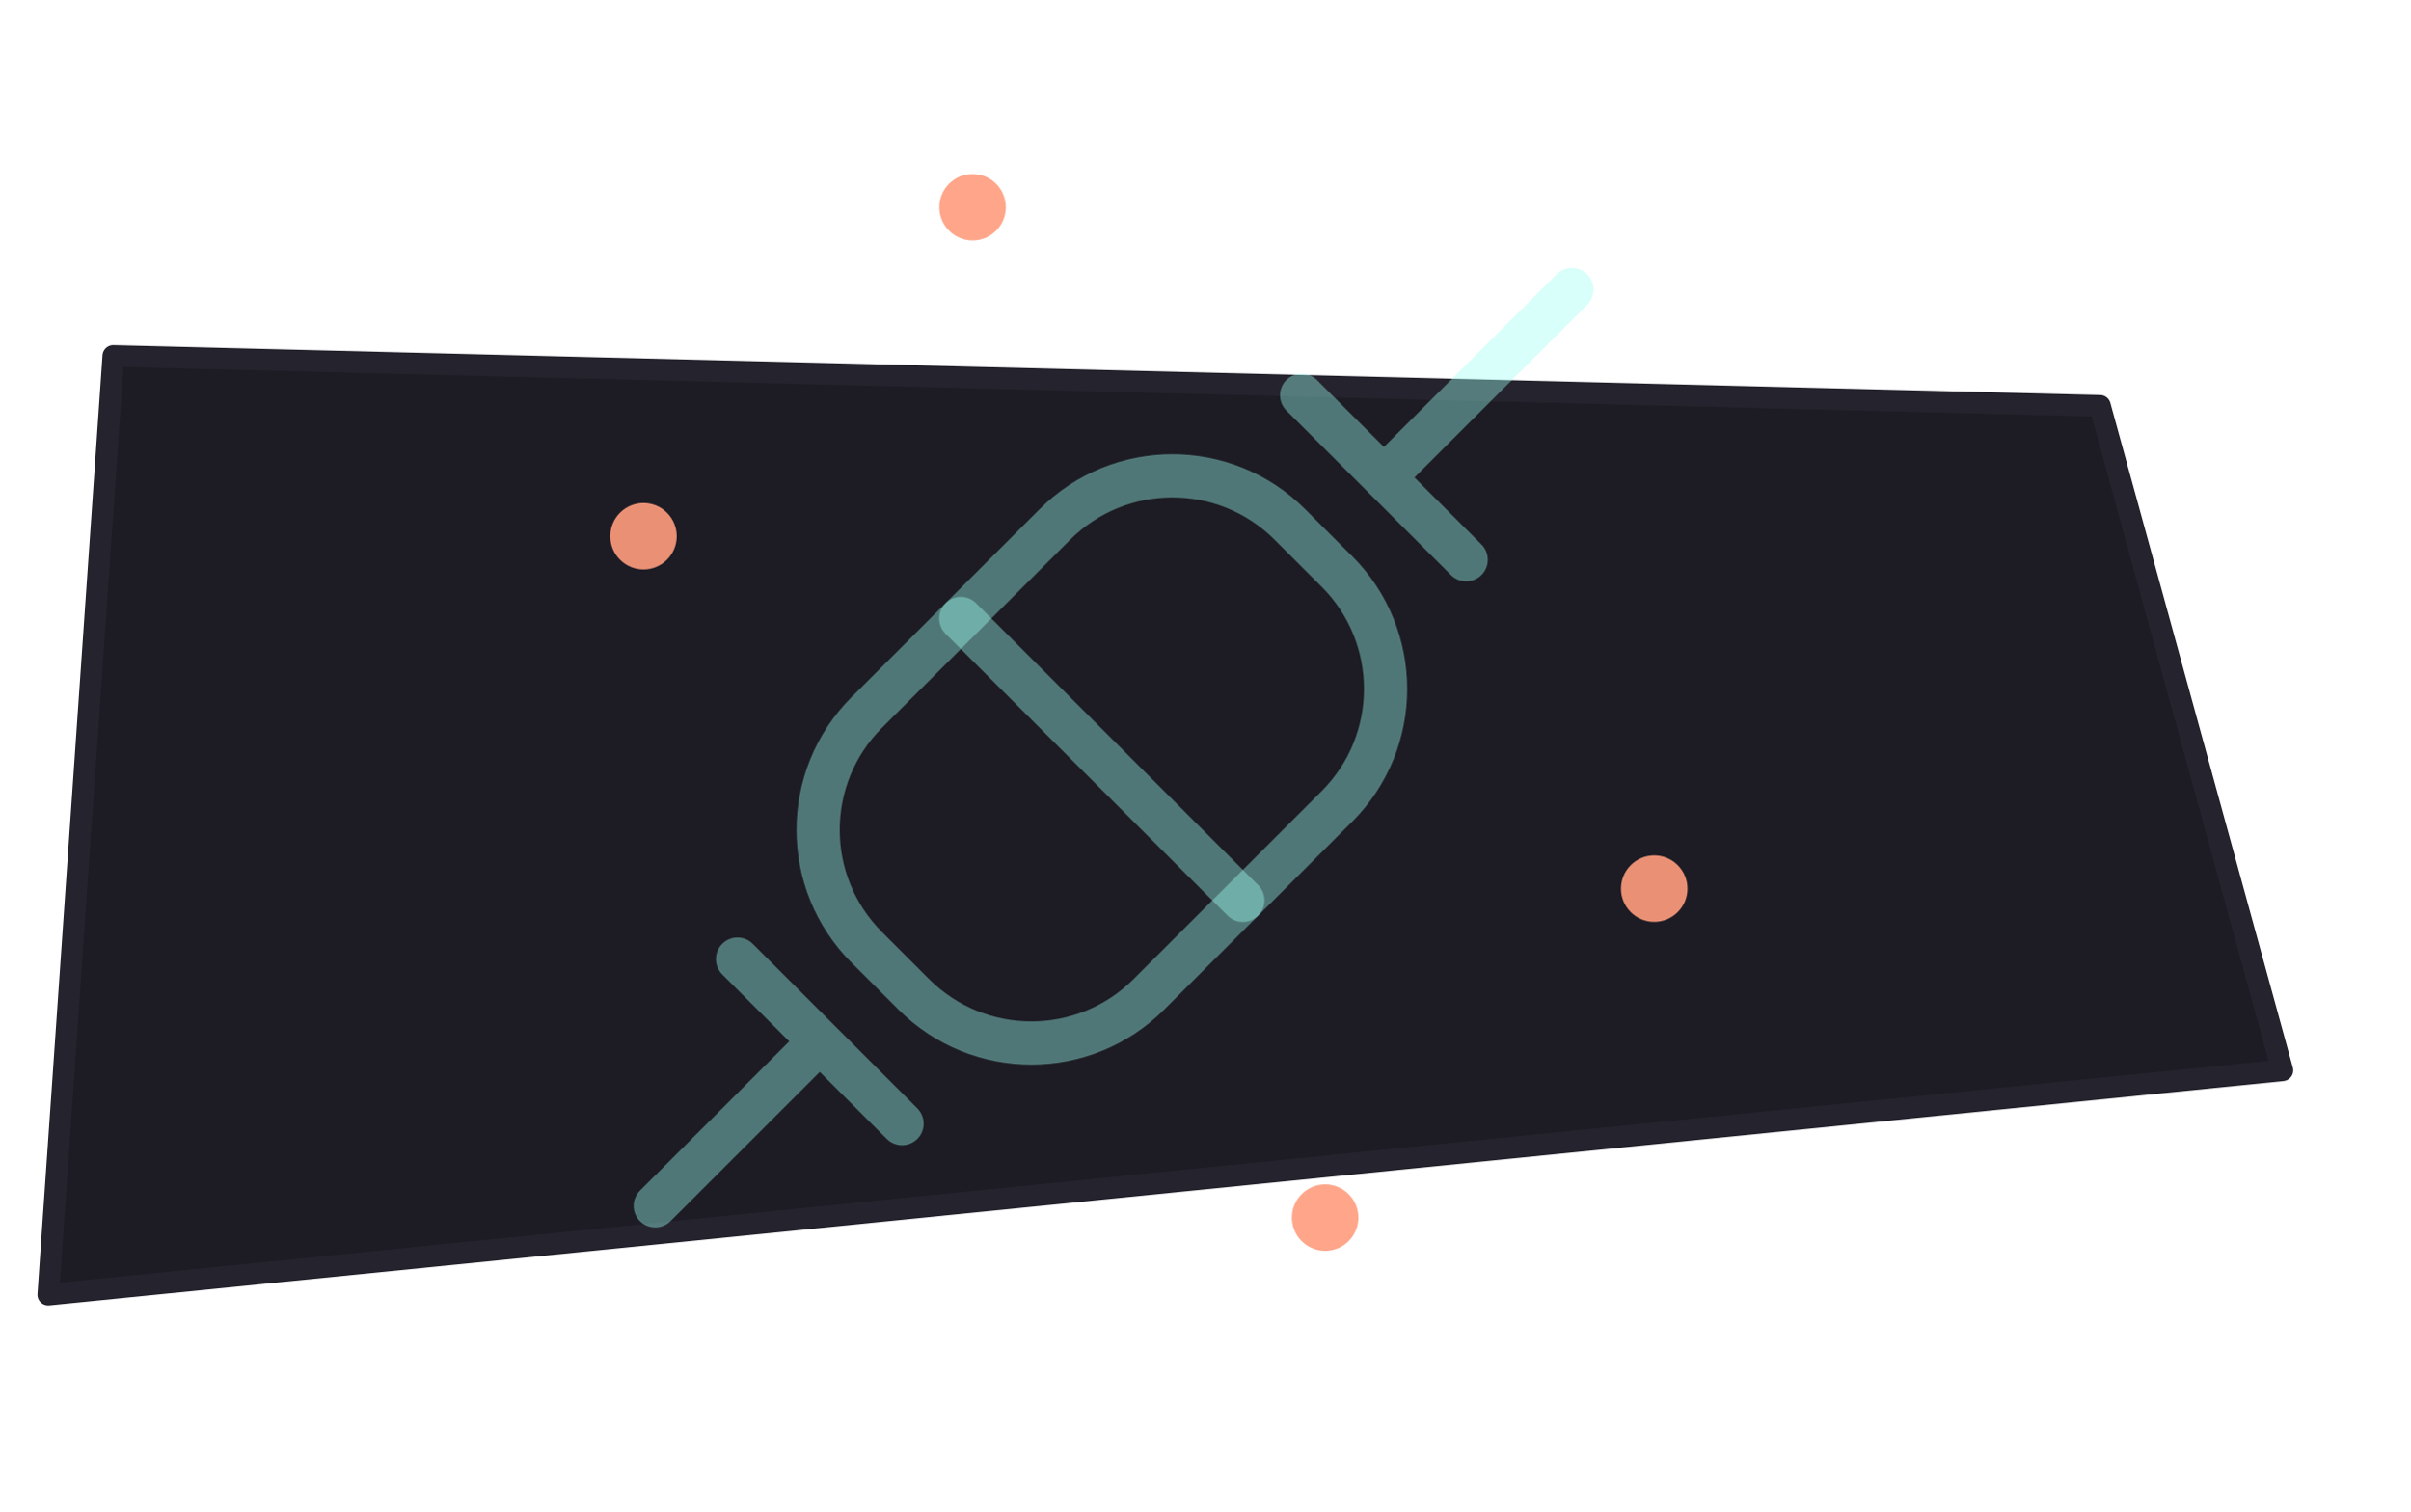
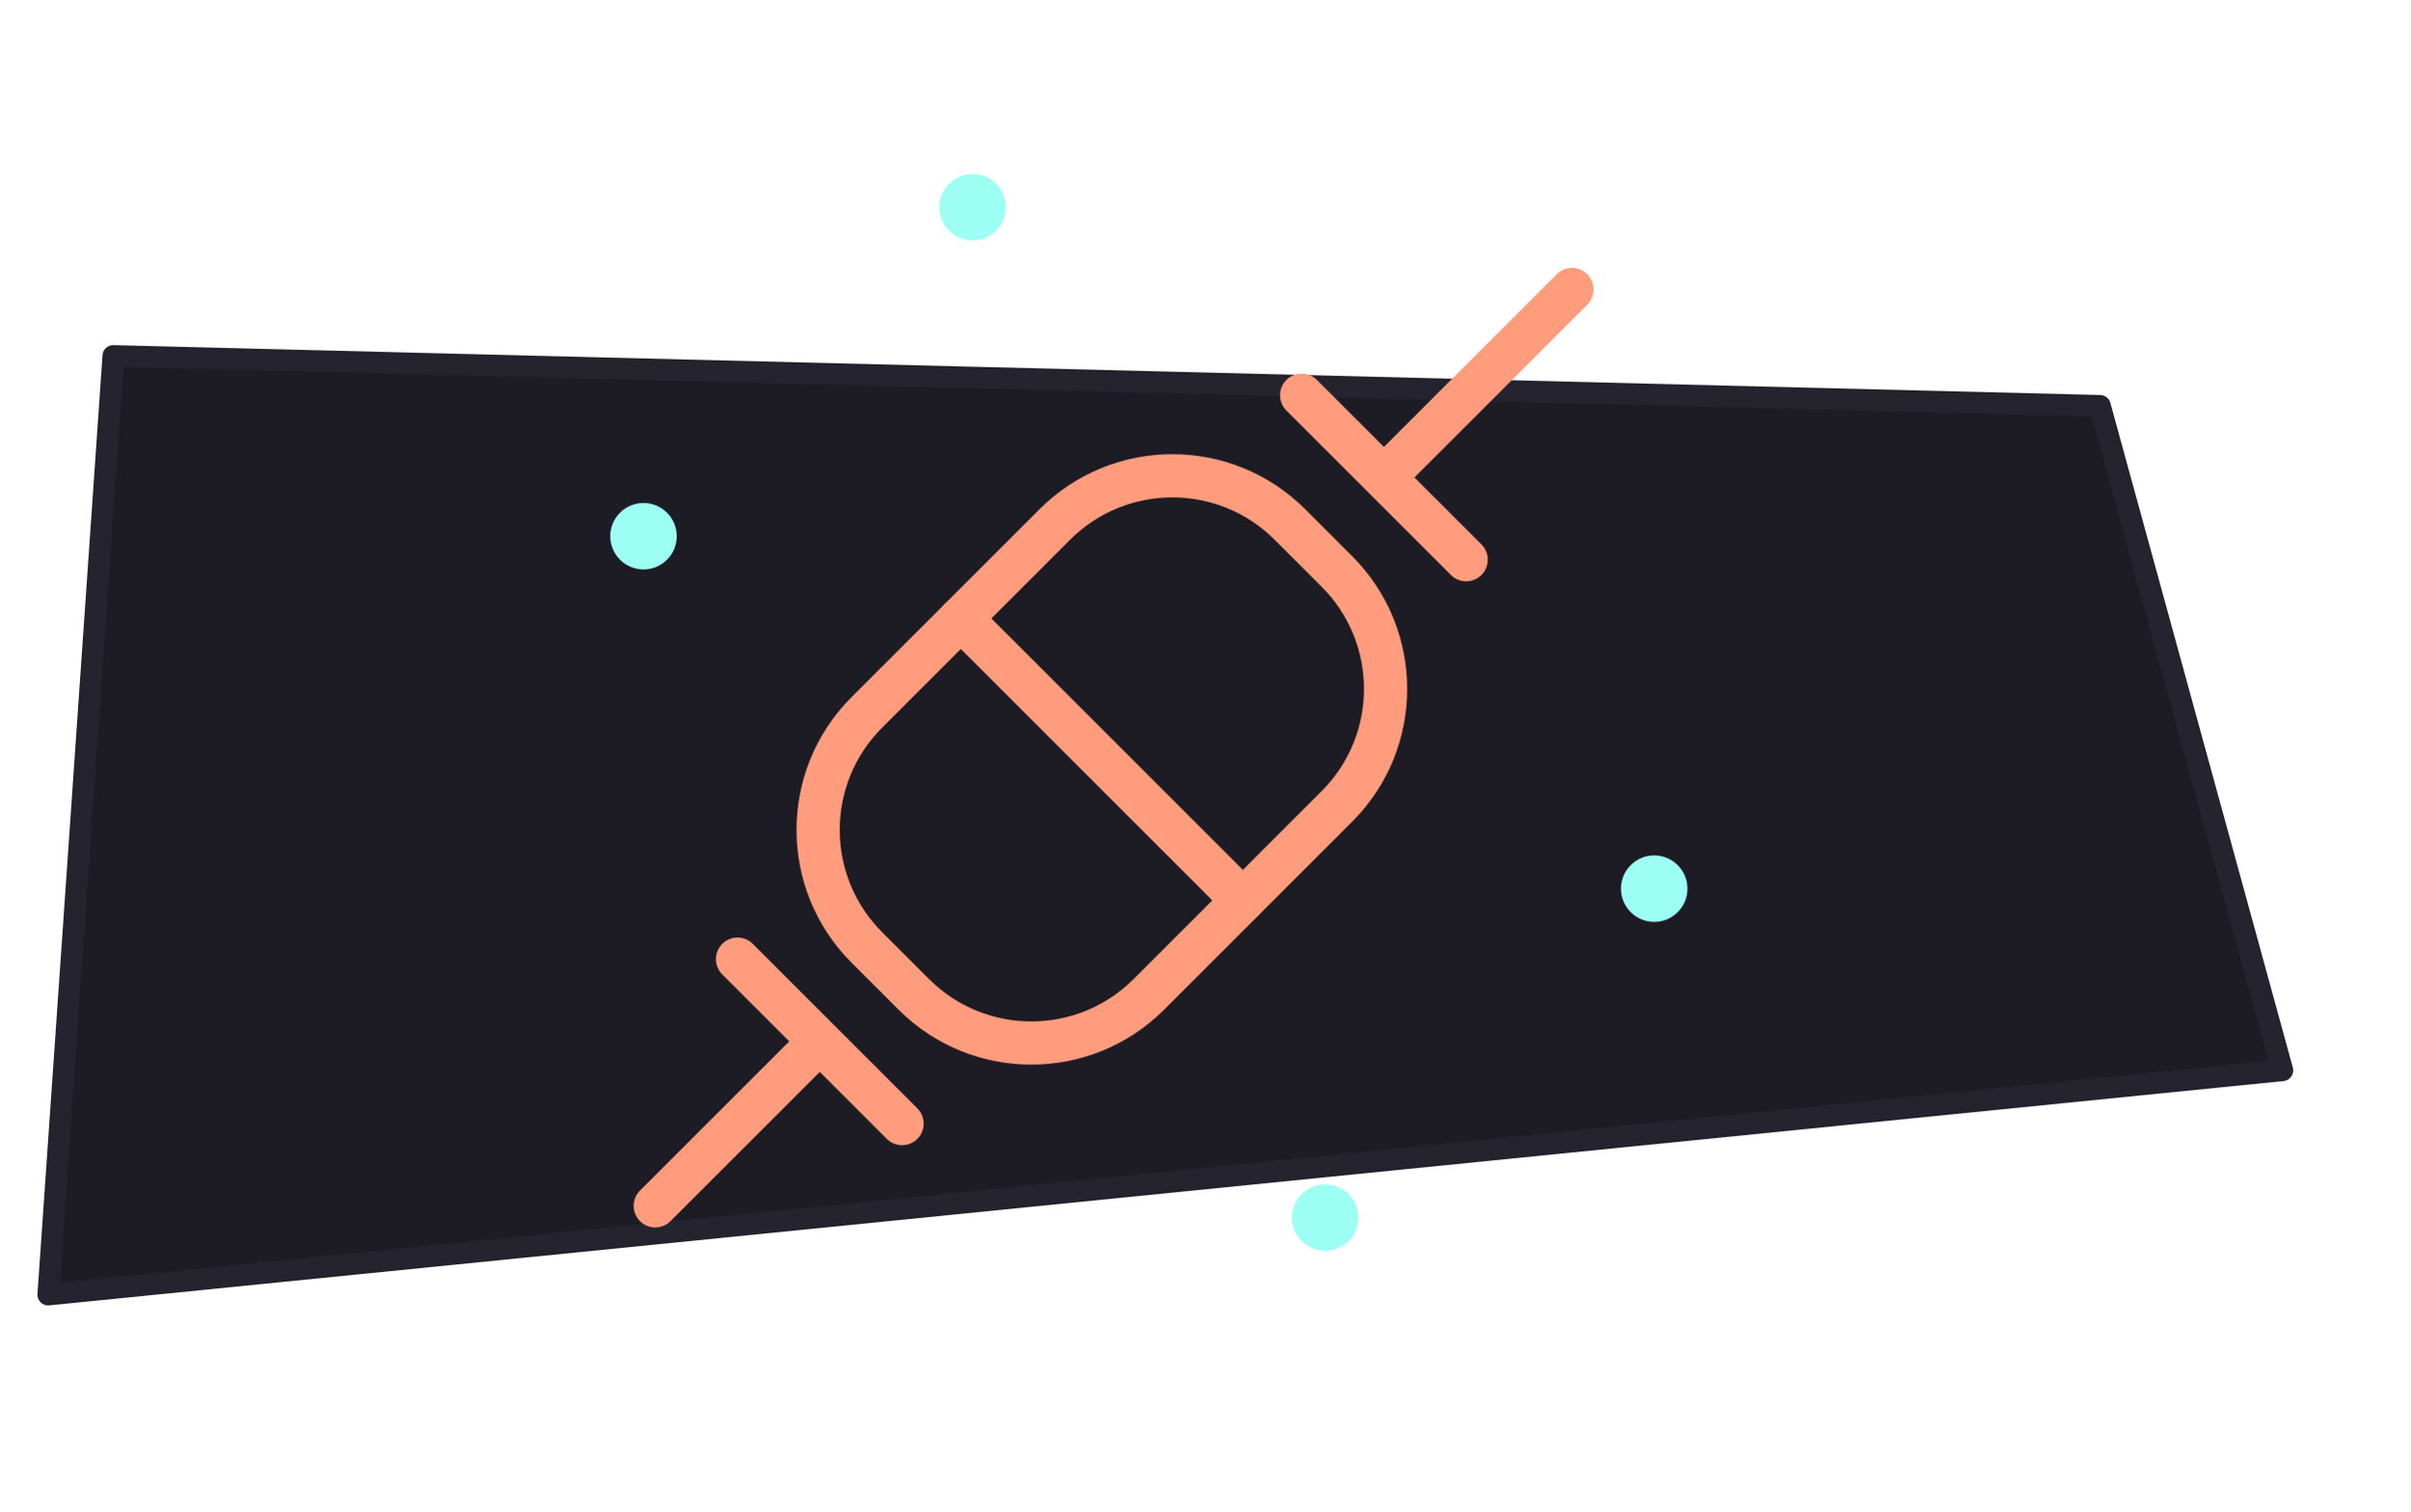
<svg xmlns="http://www.w3.org/2000/svg" width="145" height="91" viewBox="0 0 145 91" fill="none">
  <path d="M6.816 21.421L2.903 77.921L137.322 64.421L126.345 24.422L6.816 21.421Z" fill="#1d1c24" stroke="#25232d" stroke-width="1.3" stroke-linejoin="round" />
  <g transform="rotate(45 67 45)" stroke-linecap="round" stroke-linejoin="round">
-     <path d="M67 6V22M60 22H74M60 70H74M67 70V84" stroke="rgba(157,255,244,0.4)" stroke-width="2.6" />
-     <rect x="55" y="28" width="24" height="36" rx="10" stroke="rgba(157,255,244,0.4)" stroke-width="2.6" />
-     <path d="M55 46H79" stroke="rgba(157,255,244,0.4)" stroke-width="2.6" />
+     <path d="M67 6V22M60 22H74M60 70H74M67 70V84" stroke="#FF9C7D" stroke-width="2.6" />
+     <rect x="55" y="28" width="24" height="36" rx="10" stroke="#FF9C7D" stroke-width="2.6" />
+     <path d="M55 46H79" stroke="#FF9C7D" stroke-width="2.6" />
  </g>
  <g transform="rotate(45 67 45)">
-     <circle cx="38" cy="28" r="2" fill="#ff9c7d" opacity="0.9" />
-     <circle cx="38" cy="56" r="2" fill="#ff9c7d" opacity="0.9" />
-     <circle cx="96" cy="28" r="2" fill="#ff9c7d" opacity="0.9" />
-     <circle cx="96" cy="56" r="2" fill="#ff9c7d" opacity="0.9" />
+     <circle cx="38" cy="28" r="2" fill="#9DFFF4" />
+     <circle cx="38" cy="56" r="2" fill="#9DFFF4" />
+     <circle cx="96" cy="28" r="2" fill="#9DFFF4" />
+     <circle cx="96" cy="56" r="2" fill="#9DFFF4" />
  </g>
</svg>
